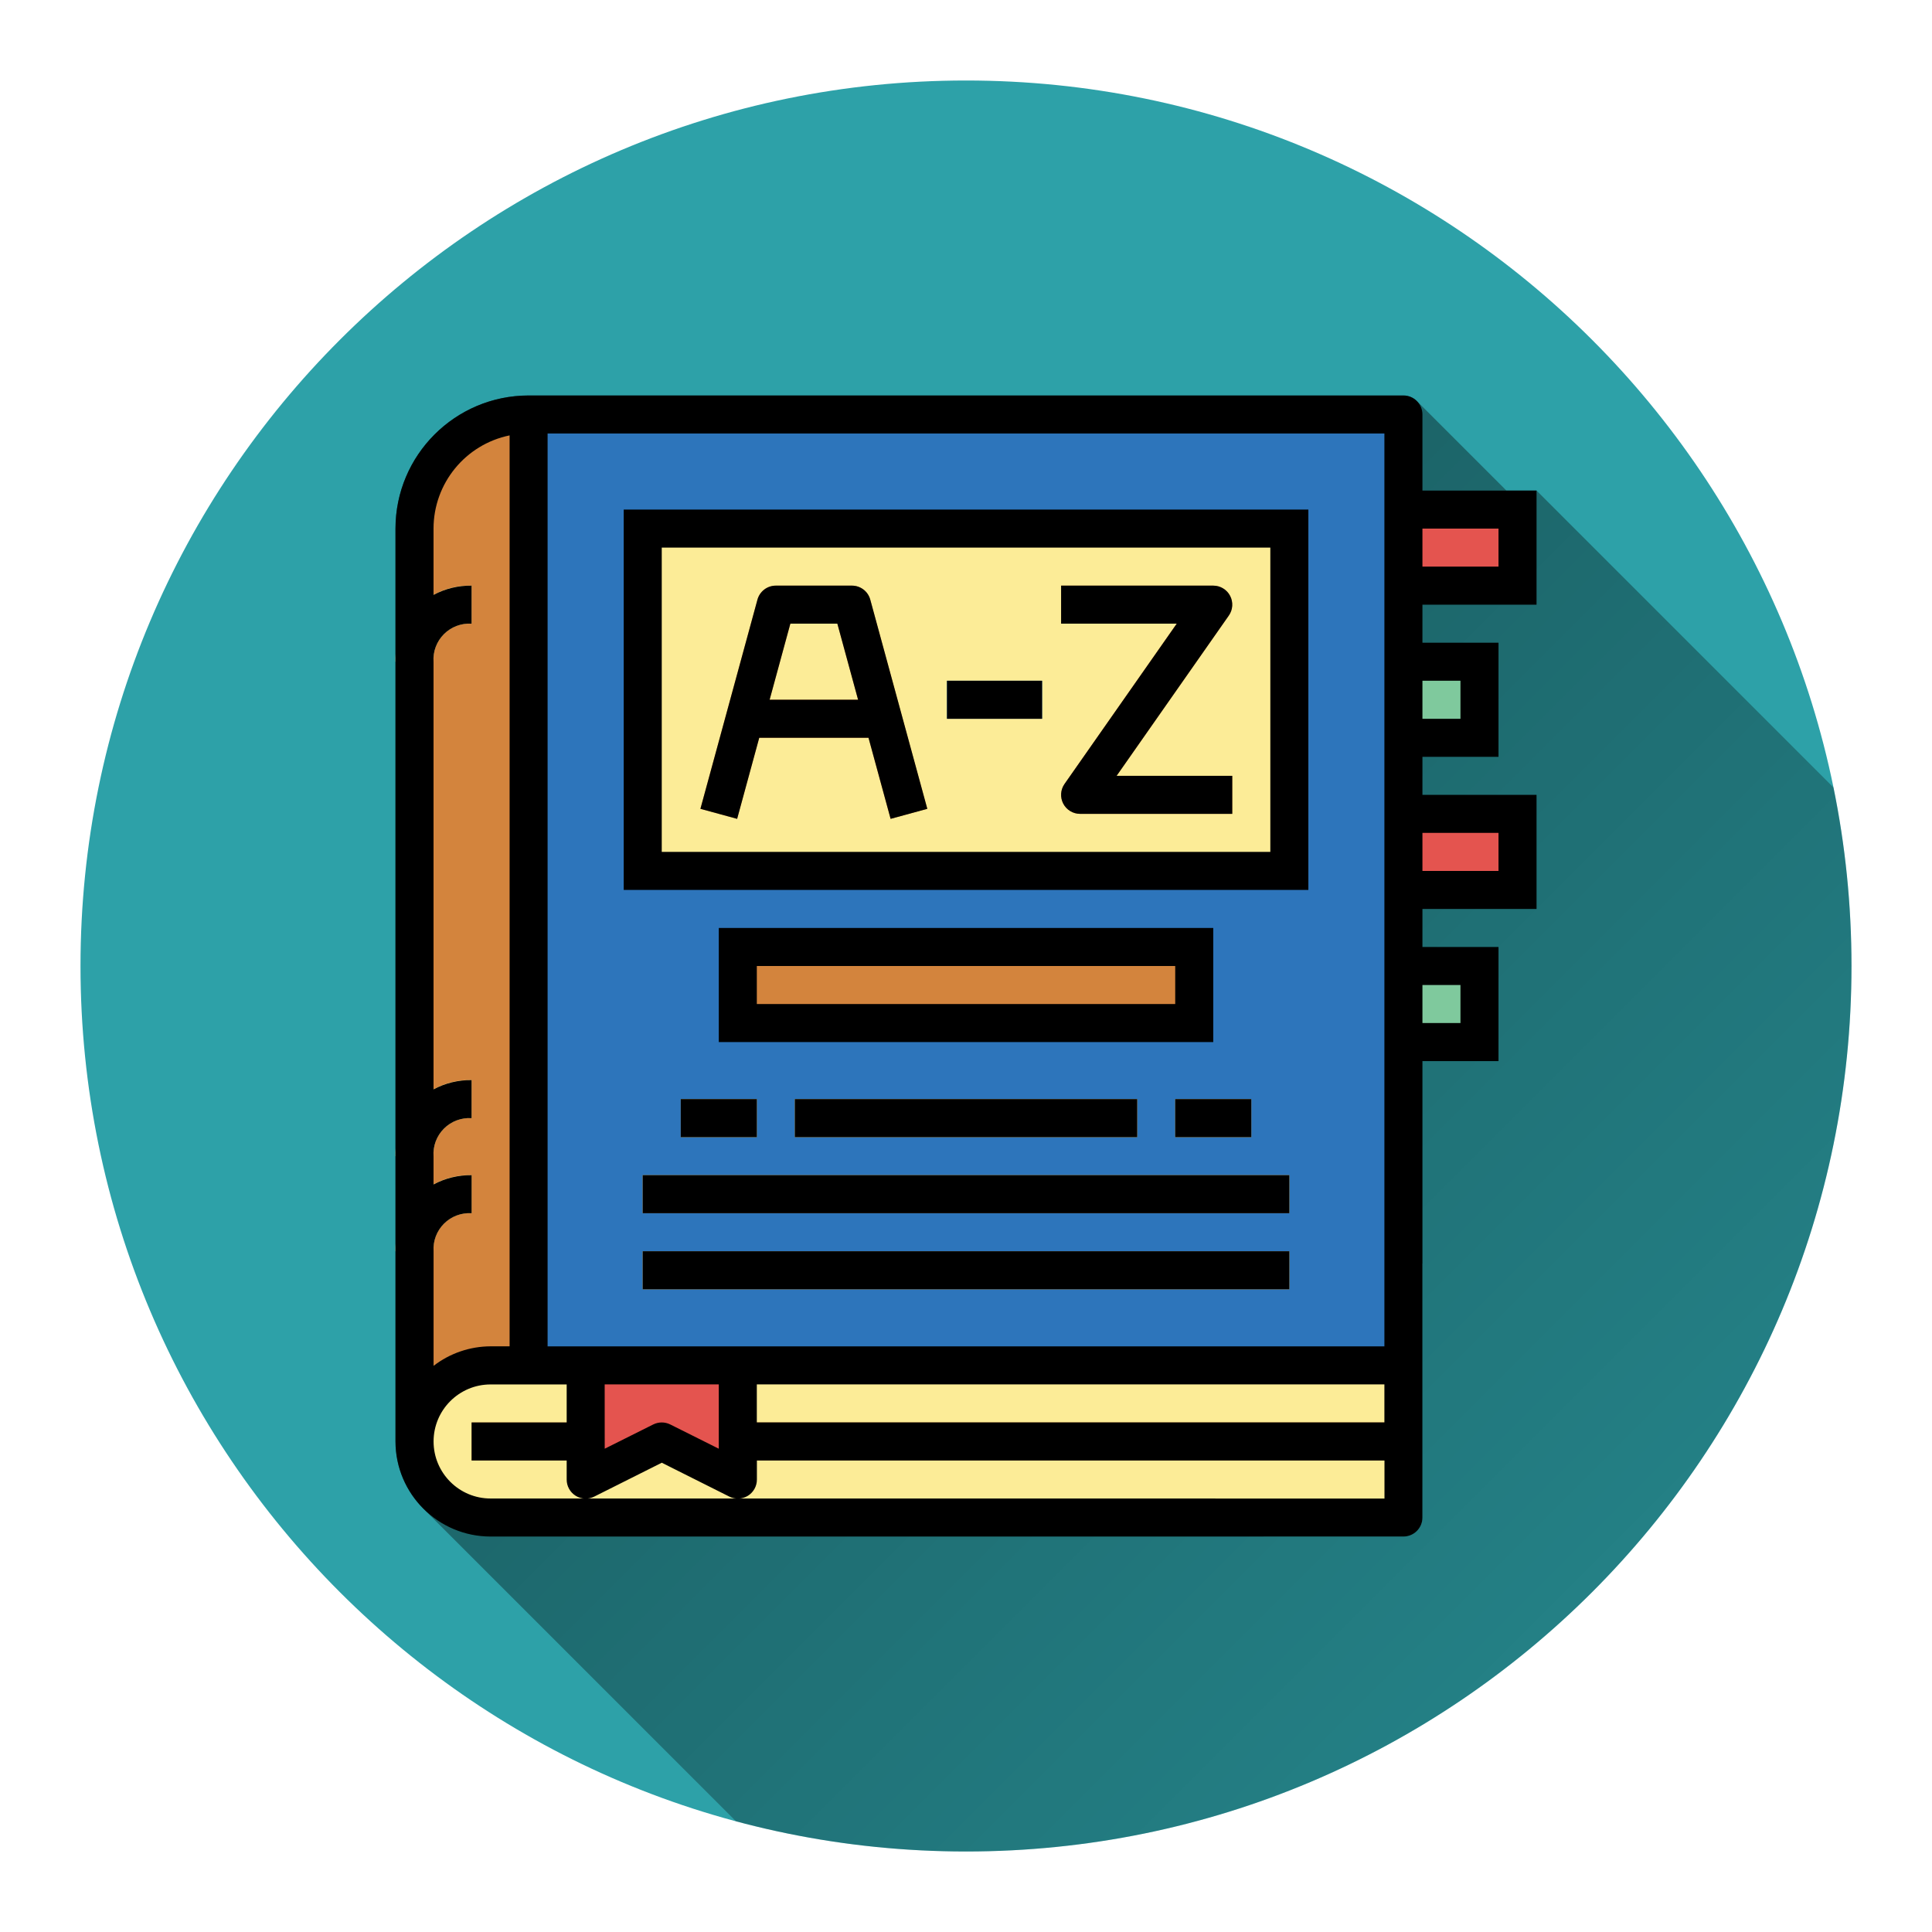
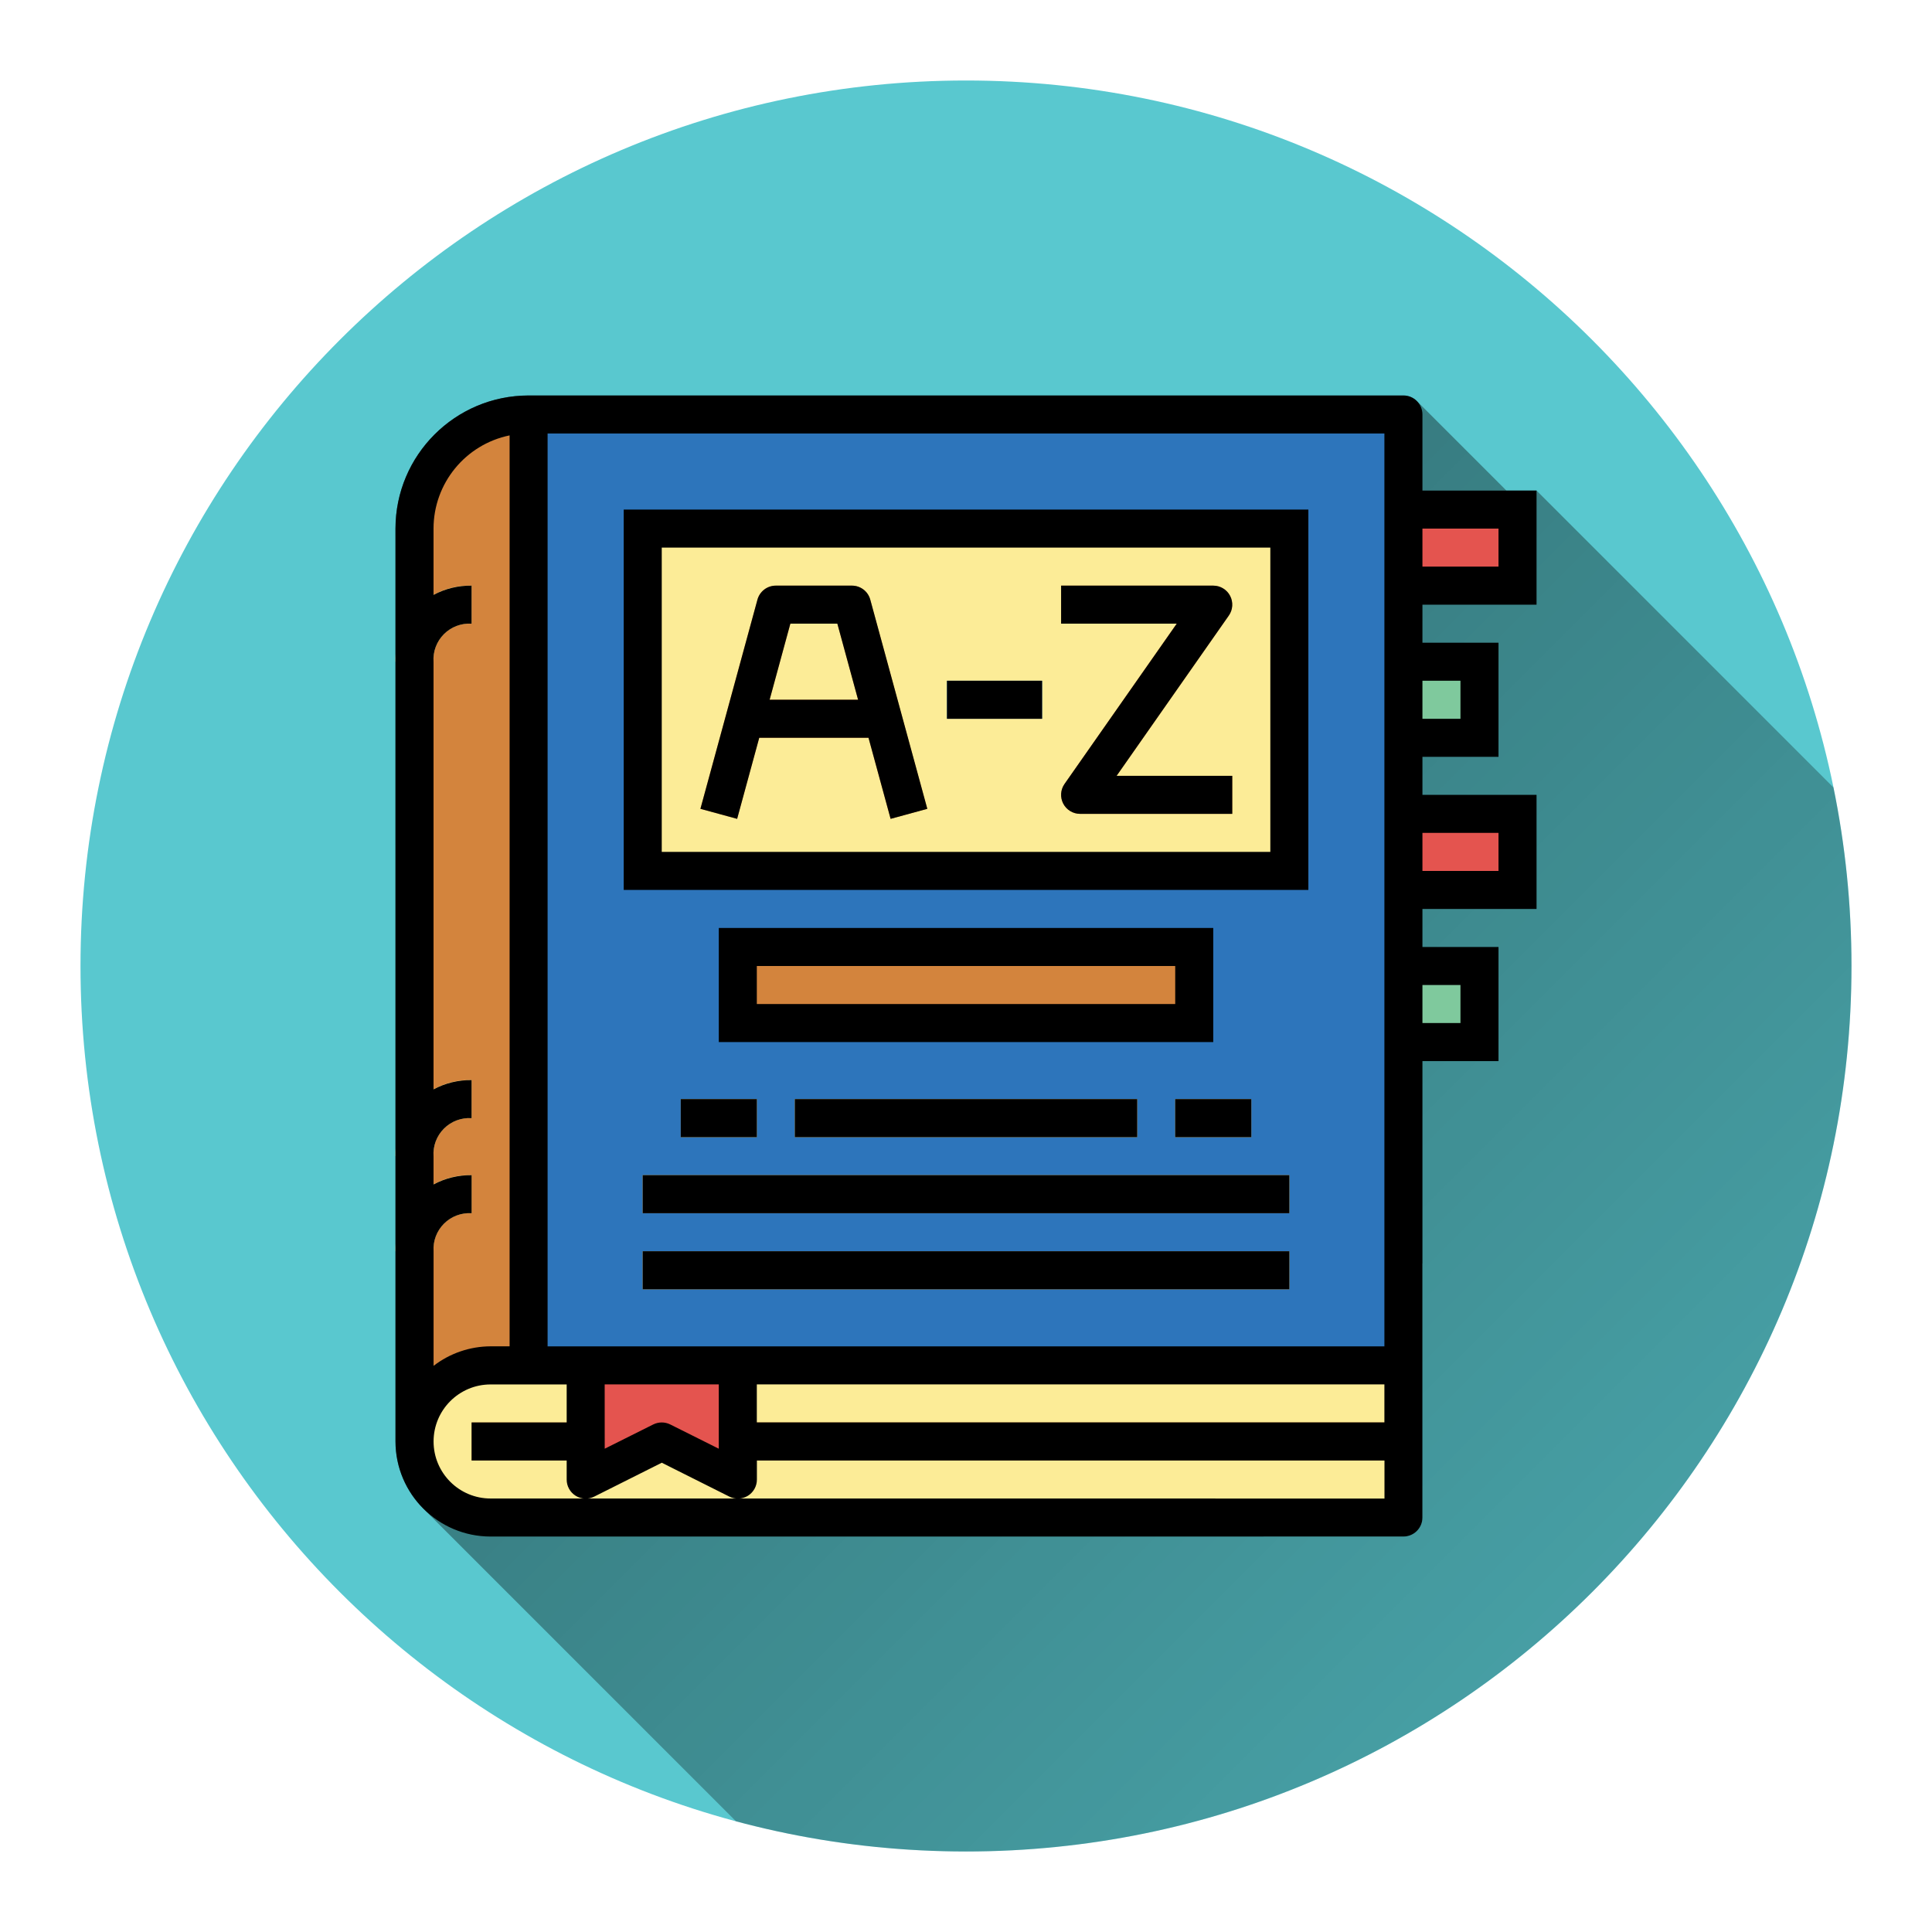
<svg xmlns="http://www.w3.org/2000/svg" version="1.1" width="48" height="48">
  <defs>
    <linearGradient x1="9.825" y1="9.825" x2="59.742" y2="59.742" gradientUnits="userSpaceOnUse" id="color-1">
      <stop offset="0" stop-color="#000000" stop-opacity="0.51" />
      <stop offset="1" stop-color="#000000" stop-opacity="0" />
    </linearGradient>
    <filter id="dropshadow-base">
      <feColorMatrix type="matrix" values="0 0 0 0 0  0 0 0 0 0  0 0 0 0 0  0 0 0 .8 0" />
      <feOffset dx="0" dy="1" />
      <feGaussianBlur stdDeviation="1" />
      <feComposite in="SourceGraphic" />
    </filter>
    <filter id="dropshadow-banner" x="-10%" y="-10%" width="120%" height="130%">
      <feColorMatrix type="matrix" values="0 0 0 0 0  0 0 0 0 0  0 0 0 0 0  0 0 0 .4 0" />
      <feOffset dx="0" dy="1" />
      <feGaussianBlur stdDeviation="0.5" />
      <feComposite in="SourceGraphic" />
    </filter>
  </defs>
  <g fill="none" fill-rule="nonzero" stroke="none" stroke-width="none" stroke-linecap="butt" stroke-linejoin="miter" stroke-miterlimit="10" stroke-dasharray="" stroke-dashoffset="0" font-family="none" font-weight="none" font-size="none" text-anchor="none" style="mix-blend-mode: normal">
-     <path d="M2,24c0,-12.15 9.85,-22 22,-22c12.15,0 22,9.85 22,22c0,12.15 -9.85,22 -22,22c-12.15,0 -22,-9.85 -22,-22z" id="base 1 5" fill="#2da1a8" stroke-width="1" />
+     <path d="M2,24c0,-12.15 9.85,-22 22,-22c12.15,0 22,9.85 22,22c0,12.15 -9.85,22 -22,22c-12.15,0 -22,-9.85 -22,-22z" id="base 1 5" fill="#59c8cf" stroke-width="1" />
    <path d="M10.518,37.482c0,0 0,0 0,0l0,0c-0.427,-0.427 -0.692,-1.018 -0.693,-1.67v-22.68c0.002,-1.826 1.482,-3.305 3.307,-3.307h21.735c0.13,0 0.249,0.053 0.334,0.138l2.224,2.224h0.749l7.378,7.378c0.293,1.432 0.447,2.915 0.447,4.434c0,12.15 -9.85,22 -22,22c-1.976,0 -3.891,-0.261 -5.713,-0.749zM31.392,34.699v3.475h3.475c0.261,0 0.472,-0.212 0.472,-0.472v-6.31h-0.64c-1.826,0.002 -3.305,1.482 -3.307,3.307z" fill="url(#color-1)" stroke-width="1" />
    <path d="M35.34,12.188h2.835v2.835h-2.835v0.945h1.89v2.835h-1.89v0.945h2.835v2.835h-2.835v0.945h1.89v2.835h-1.89v11.34c0,0.261 -0.212,0.472 -0.472,0.472h-22.68c-1.304,-0.002 -2.361,-1.058 -2.362,-2.362v-22.68c0.002,-1.826 1.482,-3.305 3.307,-3.307h21.735c0.261,0 0.472,0.212 0.472,0.472z" fill="none" stroke-width="0" />
    <g stroke-width="1">
      <g id="Filled_outline 1">
        <path d="M10.298,35.812c0,-1.044 0.846,-1.89 1.89,-1.89h22.68v-23.625h-21.735c-1.566,0 -2.835,1.269 -2.835,2.835z" fill="#2d75bb" />
        <path d="M15.968,13.133h16.065v8.505h-16.065z" fill="#fcec97" />
        <path d="M12.188,33.922h22.68v0v3.78v0h-22.68c-1.044,0 -1.89,-0.846 -1.89,-1.89c0,-1.044 0.846,-1.89 1.89,-1.89z" fill="#fcec97" />
        <path d="M11.716,35.34h2.835v0.945h-2.835z" fill="#d3843d" />
        <path d="M18.331,35.34h16.537v0.945h-16.537z" fill="#d3843d" />
        <path d="M10.298,35.812c0,-1.044 0.846,-1.89 1.89,-1.89h0.945v-23.625c-1.566,0 -2.835,1.269 -2.835,2.835z" fill="#d3843d" />
        <path d="M10.771,31.087h-0.945c-0.015,-0.506 0.179,-0.995 0.537,-1.353c0.358,-0.358 0.847,-0.552 1.353,-0.537v0.945c-0.255,-0.017 -0.505,0.078 -0.686,0.259c-0.181,0.181 -0.275,0.431 -0.259,0.686z" fill="#fcec97" />
        <path d="M10.771,28.725h-0.945c-0.015,-0.506 0.179,-0.995 0.537,-1.353c0.358,-0.358 0.847,-0.552 1.353,-0.537v0.945c-0.255,-0.017 -0.505,0.078 -0.686,0.259c-0.181,0.181 -0.275,0.431 -0.259,0.686z" fill="#fcec97" />
        <path d="M10.771,16.44h-0.945c-0.015,-0.506 0.179,-0.995 0.537,-1.353c0.358,-0.358 0.847,-0.552 1.353,-0.537v0.945c-0.255,-0.017 -0.505,0.078 -0.686,0.259c-0.181,0.181 -0.275,0.431 -0.259,0.686z" fill="#fcec97" />
        <path d="M22.127,20.344l-1.323,-4.849h-1.168l-1.323,4.849l-0.912,-0.249l1.417,-5.197c0.056,-0.206 0.243,-0.348 0.456,-0.348h1.89c0.213,-0 0.4,0.143 0.456,0.348l1.417,5.197z" fill="#d3843d" />
        <path d="M18.803,17.385h3.307v0.945h-3.307z" fill="#d3843d" />
        <path d="M23.528,16.913h2.362v0.945h-2.362z" fill="#2d75bb" />
        <path d="M30.615,20.22h-3.78c-0.176,-0 -0.338,-0.098 -0.419,-0.254c-0.081,-0.156 -0.069,-0.345 0.032,-0.489l2.787,-3.982h-2.873v-0.945h3.78c0.176,0 0.338,0.098 0.419,0.254c0.081,0.156 0.069,0.345 -0.032,0.489l-2.787,3.982h2.873z" fill="#d3843d" />
        <path d="M18.331,23.528h11.34v1.89h-11.34z" fill="#d3843d" />
        <g fill="#f9bb4b">
          <path d="M16.913,27.307h1.89v0.945h-1.89z" />
          <path d="M19.748,27.307h8.505v0.945h-8.505z" />
          <path d="M29.198,27.307h1.89v0.945h-1.89z" />
          <path d="M15.968,29.197h16.065v0.945h-16.065z" />
          <path d="M15.968,31.087h16.065v0.945h-16.065z" />
        </g>
        <path d="M34.868,12.66h2.835v1.89h-2.835z" fill="#e4544f" />
        <path d="M34.868,16.44h1.89v1.89h-1.89z" fill="#7fc99d" />
        <path d="M34.868,20.22h2.835v1.89h-2.835z" fill="#e4544f" />
        <path d="M34.868,24h1.89v1.89h-1.89z" fill="#7fc99d" />
        <path d="M18.331,36.757l-1.89,-0.945l-1.89,0.945v-2.835h3.78z" fill="#e4544f" />
        <path d="M35.34,10.298c0,-0.261 -0.212,-0.472 -0.472,-0.472h-21.735c-1.826,0.002 -3.305,1.482 -3.307,3.307v22.68c0.002,1.304 1.058,2.361 2.362,2.362h22.68c0.261,0 0.472,-0.212 0.472,-0.472v-11.34h1.89v-2.835h-1.89v-0.945h2.835v-2.835h-2.835v-0.945h1.89v-2.835h-1.89v-0.945h2.835v-2.835h-2.835zM10.771,29.428v-0.703c-0.017,-0.255 0.078,-0.505 0.259,-0.686c0.181,-0.181 0.431,-0.275 0.686,-0.259v-0.945c-0.329,-0.005 -0.655,0.074 -0.945,0.23v-10.625c-0.017,-0.255 0.078,-0.505 0.259,-0.686c0.181,-0.181 0.431,-0.275 0.686,-0.259v-0.945c-0.329,-0.005 -0.655,0.074 -0.945,0.23v-1.648c0.001,-1.122 0.791,-2.089 1.89,-2.315v22.632h-0.472c-0.513,0.002 -1.011,0.172 -1.417,0.485v-2.847c-0.017,-0.255 0.078,-0.505 0.259,-0.686c0.181,-0.181 0.431,-0.275 0.686,-0.259v-0.945c-0.329,-0.005 -0.655,0.074 -0.945,0.23zM18.331,37.23h-6.142c-0.783,0 -1.417,-0.635 -1.417,-1.417c0,-0.783 0.635,-1.417 1.417,-1.417h1.89v0.945h-2.362v0.945h2.362v0.472c-0.001,0.164 0.084,0.317 0.223,0.404c0.139,0.087 0.314,0.095 0.461,0.021l1.679,-0.842l1.679,0.842c0.147,0.073 0.321,0.065 0.461,-0.021c0.139,-0.087 0.224,-0.24 0.223,-0.404v-0.472h15.592v0.945zM34.395,34.395v0.945h-15.592v-0.945zM15.023,34.395h2.835v1.598l-1.206,-0.603c-0.133,-0.066 -0.289,-0.066 -0.422,0l-1.206,0.603zM36.285,24.472v0.945h-0.945v-0.945zM37.23,20.693v0.945h-1.89v-0.945zM36.285,16.913v0.945h-0.945v-0.945zM34.395,33.45h-20.79v-22.68h20.79zM37.23,13.133v0.945h-1.89v-0.945z" fill="#000000" />
        <path d="M21.165,14.55h-1.89c-0.213,-0 -0.4,0.143 -0.456,0.348l-1.417,5.197l0.912,0.249l0.549,-2.014h2.715l0.549,2.014l0.912,-0.249l-1.417,-5.197c-0.056,-0.206 -0.243,-0.348 -0.456,-0.348zM19.121,17.385l0.515,-1.89h1.168l0.515,1.89z" fill="#000000" />
        <path d="M23.528,16.913h2.362v0.945h-2.362z" fill="#000000" />
        <path d="M30.53,15.293c0.101,-0.144 0.113,-0.333 0.032,-0.489c-0.081,-0.156 -0.243,-0.254 -0.419,-0.254h-3.78v0.945h2.873l-2.788,3.982c-0.101,0.144 -0.113,0.333 -0.032,0.489c0.081,0.156 0.243,0.254 0.419,0.254h3.78v-0.945h-2.873z" fill="#000000" />
        <path d="M15.496,22.11h17.01v-9.45h-17.01zM16.441,13.605h15.12v7.56h-15.12z" fill="#000000" />
        <path d="M17.858,25.89h12.285v-2.835h-12.285zM18.803,24h10.395v0.945h-10.395z" fill="#000000" />
        <path d="M16.913,27.307h1.89v0.945h-1.89z" fill="#000000" />
        <path d="M19.748,27.307h8.505v0.945h-8.505z" fill="#000000" />
        <path d="M29.198,27.307h1.89v0.945h-1.89z" fill="#000000" />
        <path d="M15.968,29.197h16.065v0.945h-16.065z" fill="#000000" />
        <path d="M15.968,31.087h16.065v0.945h-16.065z" fill="#000000" />
      </g>
    </g>
    <path d="M2,24c0,-12.15 9.85,-22 22,-22c12.15,0 22,9.85 22,22c0,12.15 -9.85,22 -22,22c-12.15,0 -22,-9.85 -22,-22z" id="base 1 1 1" fill="none" stroke-width="1" />
    <g fill="#f9bb4b" stroke-width="1" font-family="Roboto, sans-serif" font-weight="400" font-size="14" text-anchor="start">
      <g id="Filled_outline 1 1">
        <g />
      </g>
    </g>
    <rect x="2" y="2" width="44" height="22" fill="none" stroke-width="1" />
    <path d="M2,24v-22h44v22z" fill="none" stroke-width="1" />
    <path d="M2,24v-22h44v22z" fill="none" stroke-width="1" />
    <path d="M2,24v-22h44v22z" fill="none" stroke-width="1" />
    <path d="M2,24v-22h44v22z" fill="none" stroke-width="1" />
  </g>
</svg>
